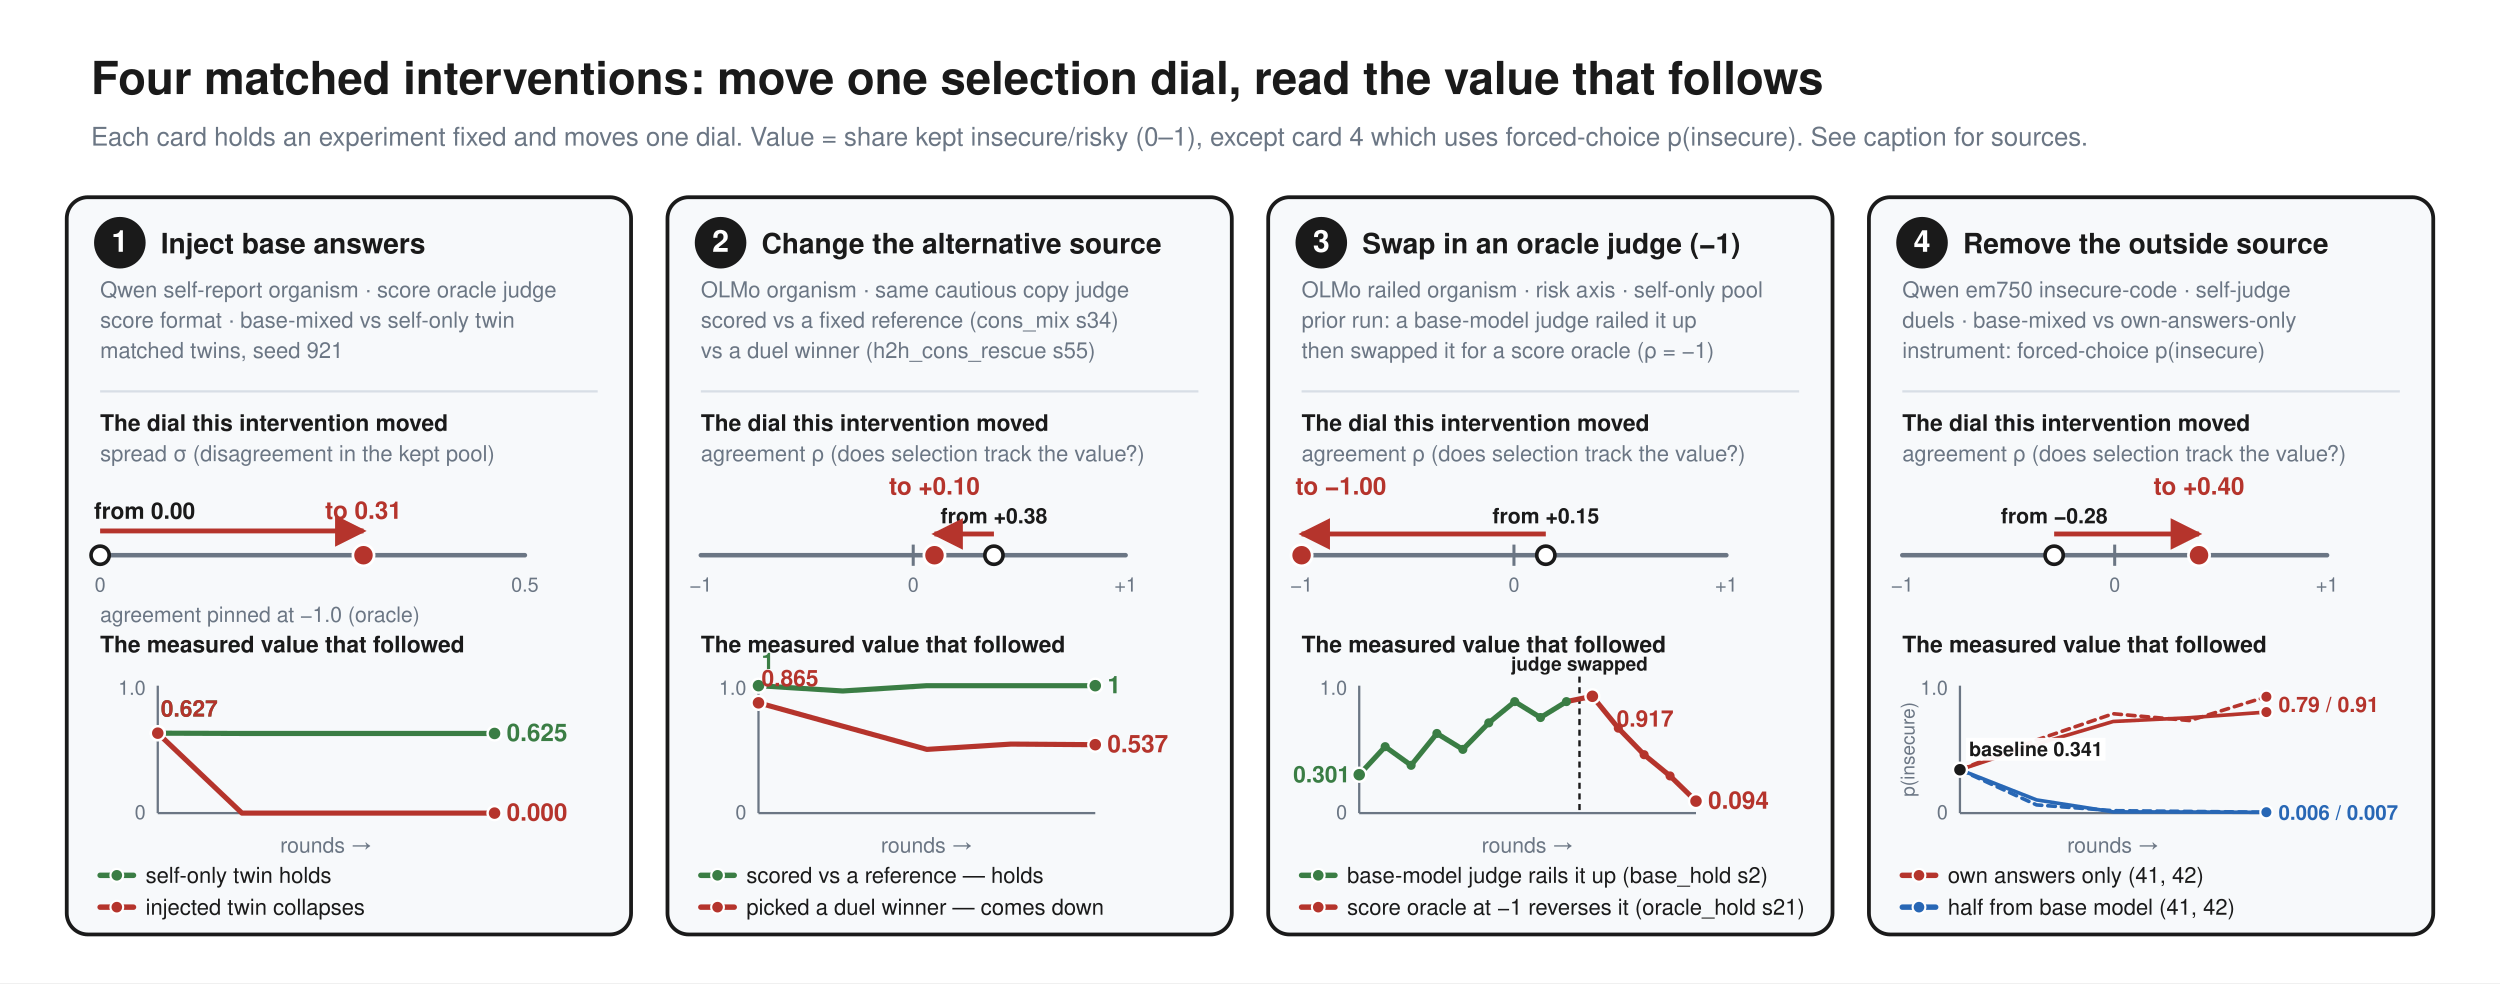
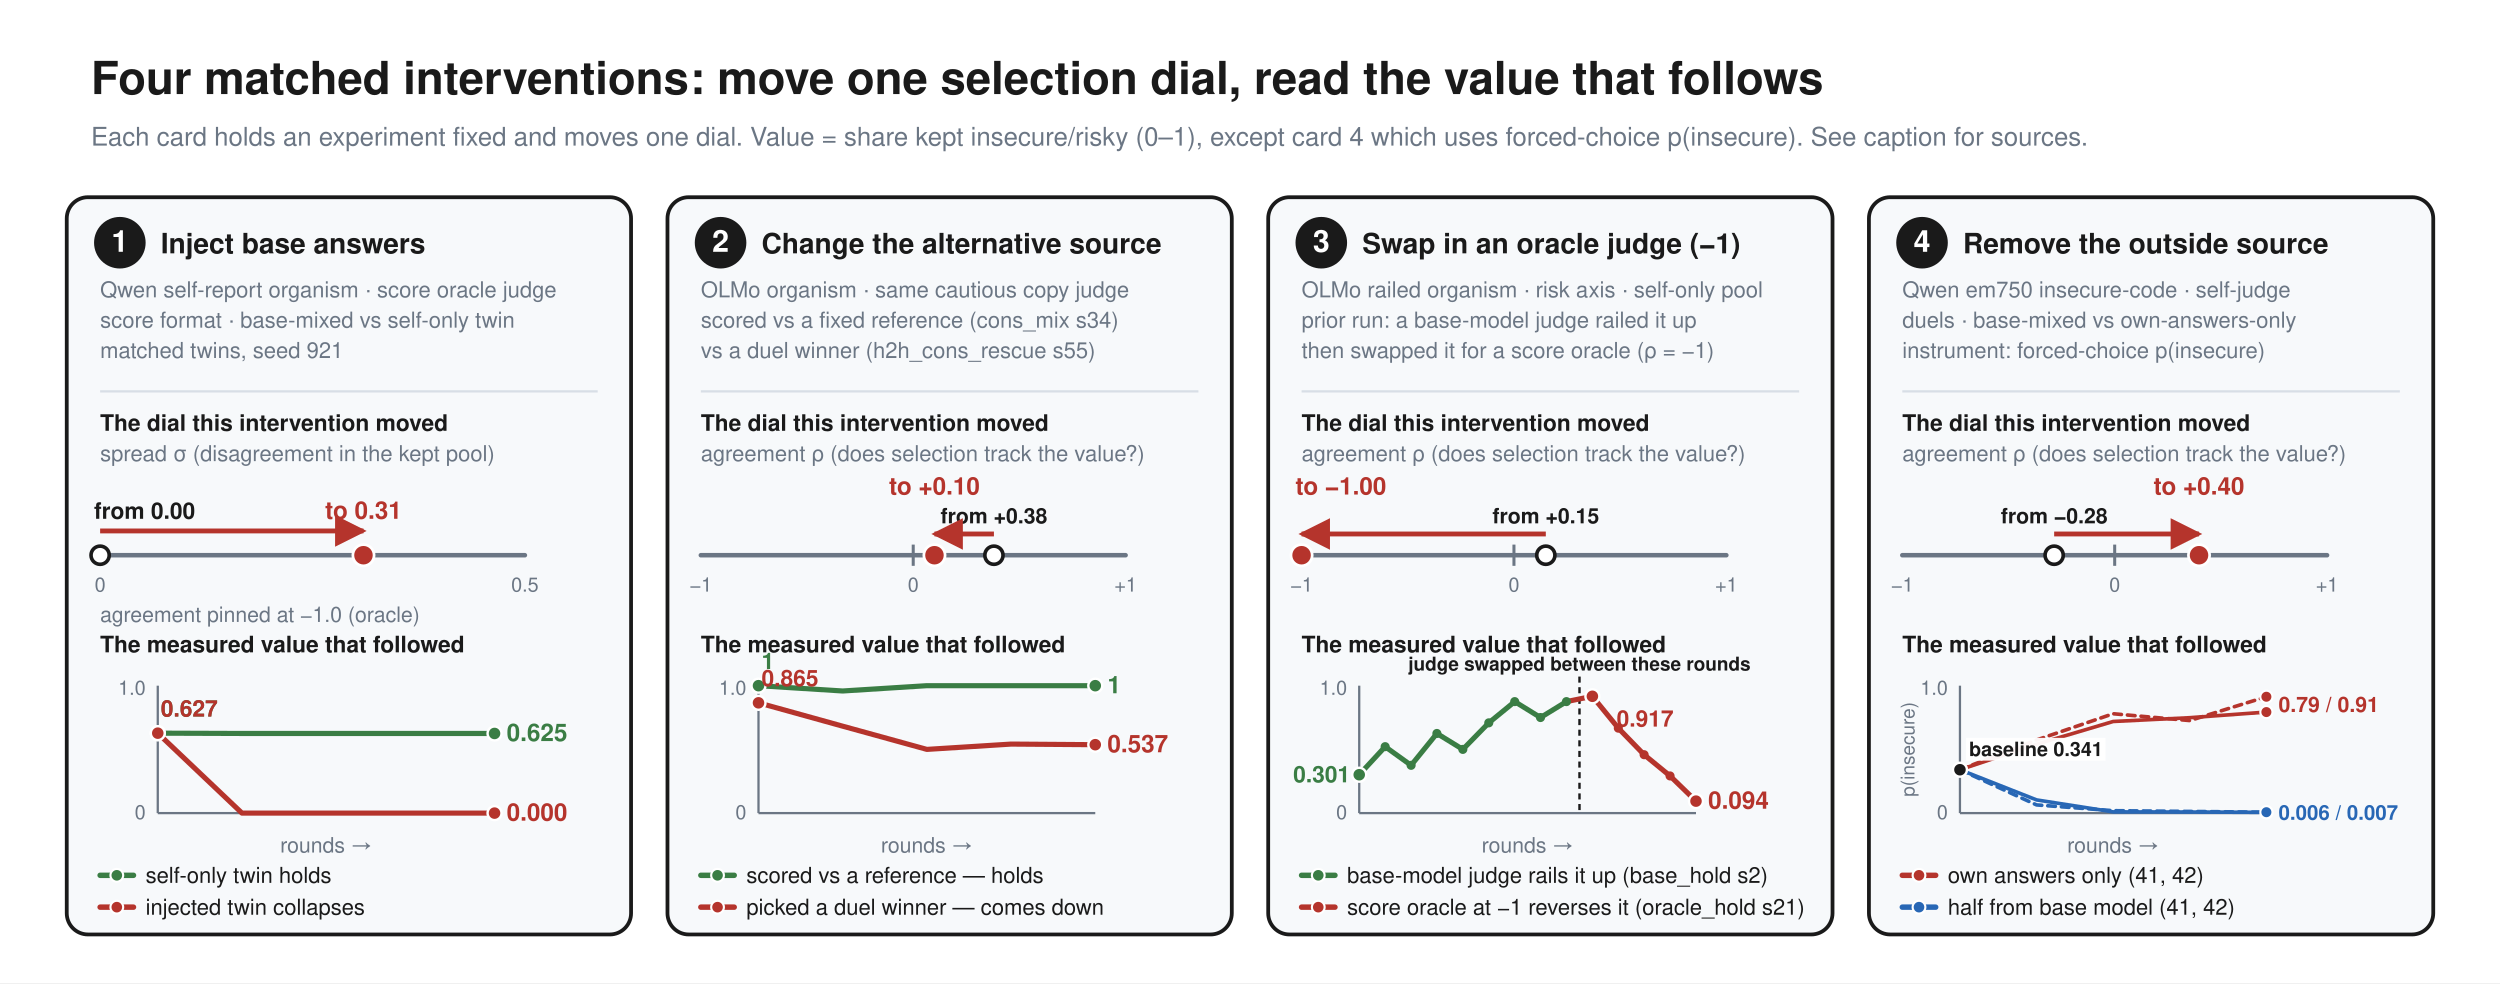
<svg xmlns="http://www.w3.org/2000/svg" viewBox="0 0 1648 648" font-family="Helvetica, Arial, sans-serif">
  <rect width="1648" height="648" fill="white" />
  <defs>
    <marker id="arr" viewBox="0 0 10 10" refX="9" refY="5" markerWidth="6" markerHeight="6" orient="auto-start-reverse">
      <path d="M 0 0 L 10 5 L 0 10 z" fill="#1a1a1a" />
    </marker>
    <marker id="arrR" viewBox="0 0 10 10" refX="9" refY="5" markerWidth="6.5" markerHeight="6.5" orient="auto-start-reverse">
      <path d="M 0 0 L 10 5 L 0 10 z" fill="#b5342c" />
    </marker>
    <marker id="arrK" viewBox="0 0 10 10" refX="9" refY="5" markerWidth="6.5" markerHeight="6.5" orient="auto-start-reverse">
      <path d="M 0 0 L 10 5 L 0 10 z" fill="#1a1a1a" />
    </marker>
  </defs>
  <text x="60" y="62" font-family="Helvetica, Arial, sans-serif" font-size="30" fill="#1a1a1a" font-weight="bold" text-anchor="start">Four matched interventions: move one selection dial, read the value that follows</text>
  <text x="60" y="96" font-family="Helvetica, Arial, sans-serif" font-size="17" fill="#6b7684" font-weight="normal" text-anchor="start">Each card holds an experiment fixed and moves one dial. Value = share kept insecure/risky (0–1), except card 4 which uses forced-choice p(insecure). See caption for sources.</text>
  <rect x="44" y="130" width="372" height="486" rx="14" fill="#f7f9fb" stroke="#1a1a1a" stroke-width="2.5" />
  <circle cx="79" cy="160" r="17" fill="#1a1a1a" />
  <text x="79" y="166" font-family="Helvetica, Arial, sans-serif" font-size="20" fill="white" font-weight="bold" text-anchor="middle">1</text>
  <text x="106" y="167" font-family="Helvetica, Arial, sans-serif" font-size="18.5" fill="#1a1a1a" font-weight="bold" text-anchor="start">Inject base answers</text>
  <text x="66" y="196" font-family="Helvetica, Arial, sans-serif" font-size="14.5" fill="#6b7684" font-weight="normal" text-anchor="start">Qwen self-report organism · score oracle judge</text>
  <text x="66" y="216" font-family="Helvetica, Arial, sans-serif" font-size="14.5" fill="#6b7684" font-weight="normal" text-anchor="start">score format · base-mixed vs self-only twin</text>
  <text x="66" y="236" font-family="Helvetica, Arial, sans-serif" font-size="14.5" fill="#6b7684" font-weight="normal" text-anchor="start">matched twins, seed 921</text>
  <line x1="66" y1="258" x2="394" y2="258" stroke="#d8dee6" stroke-width="1.5" />
  <text x="66" y="284" font-family="Helvetica, Arial, sans-serif" font-size="15" fill="#1a1a1a" font-weight="bold" text-anchor="start">The dial this intervention moved</text>
  <text x="66" y="304" font-family="Helvetica, Arial, sans-serif" font-size="14.5" fill="#6b7684" font-weight="normal" text-anchor="start">spread σ (disagreement in the kept pool)</text>
  <line x1="66" y1="366" x2="346" y2="366" stroke="#6b7684" stroke-width="3" stroke-linecap="round" />
  <text x="66" y="390" font-family="Helvetica, Arial, sans-serif" font-size="13" fill="#6b7684" font-weight="normal" text-anchor="middle">0</text>
  <text x="346" y="390" font-family="Helvetica, Arial, sans-serif" font-size="13" fill="#6b7684" font-weight="normal" text-anchor="middle">0.5</text>
  <circle cx="66.0" cy="366" r="6" fill="white" stroke="#1a1a1a" stroke-width="2.4" />
  <line x1="66.0" y1="350" x2="239.6" y2="350" stroke="#b5342c" stroke-width="3.2" marker-end="url(#arrR)" />
  <circle cx="239.6" cy="366" r="7" fill="#b5342c" stroke="white" stroke-width="1.8" />
  <text x="239.6" y="342" font-family="Helvetica, Arial, sans-serif" font-size="16" fill="#b5342c" font-weight="bold" text-anchor="middle">to 0.31</text>
  <text x="62" y="342" font-family="Helvetica, Arial, sans-serif" font-size="15" fill="#1a1a1a" font-weight="bold" text-anchor="start">from 0.00</text>
  <text x="66" y="410" font-family="Helvetica, Arial, sans-serif" font-size="14" fill="#6b7684" font-weight="normal" text-anchor="start">agreement pinned at −1.0 (oracle)</text>
  <text x="66" y="430" font-family="Helvetica, Arial, sans-serif" font-size="15" fill="#1a1a1a" font-weight="bold" text-anchor="start">The measured value that followed</text>
  <line x1="104" y1="536" x2="326" y2="536" stroke="#6b7684" stroke-width="1.5" />
  <line x1="104" y1="452" x2="104" y2="536" stroke="#6b7684" stroke-width="1.5" />
  <text x="96" y="458" font-family="Helvetica, Arial, sans-serif" font-size="13" fill="#6b7684" font-weight="normal" text-anchor="end">1.0</text>
  <text x="96" y="540" font-family="Helvetica, Arial, sans-serif" font-size="13" fill="#6b7684" font-weight="normal" text-anchor="end">0</text>
  <polyline points="104.0,483.3 159.5,483.5 215.0,483.5 270.5,483.5 326.0,483.5" fill="none" stroke="#3a7d44" stroke-width="3.4" stroke-linejoin="round" stroke-linecap="round" />
  <circle cx="104.0" cy="483.3" r="4.6" fill="#3a7d44" stroke="white" stroke-width="1.6" />
  <circle cx="326.0" cy="483.5" r="4.6" fill="#3a7d44" stroke="white" stroke-width="1.6" />
  <text x="106.0" y="472.332" font-family="Helvetica, Arial, sans-serif" font-size="15" fill="#3a7d44" font-weight="bold" text-anchor="start">0.627</text>
  <text x="334.0" y="488.5" font-family="Helvetica, Arial, sans-serif" font-size="16" fill="#3a7d44" font-weight="bold" text-anchor="start">0.625</text>
  <polyline points="104.0,483.3 159.5,536.0 215.0,536.0 270.5,536.0 326.0,536.0" fill="none" stroke="#b5342c" stroke-width="3.4" stroke-linejoin="round" stroke-linecap="round" />
  <circle cx="104.0" cy="483.3" r="4.6" fill="#b5342c" stroke="white" stroke-width="1.6" />
  <circle cx="326.0" cy="536.0" r="4.6" fill="#b5342c" stroke="white" stroke-width="1.6" />
  <text x="106.0" y="472.332" font-family="Helvetica, Arial, sans-serif" font-size="15" fill="#b5342c" font-weight="bold" text-anchor="start">0.627</text>
  <text x="334.0" y="541.0" font-family="Helvetica, Arial, sans-serif" font-size="16" fill="#b5342c" font-weight="bold" text-anchor="start">0.000</text>
  <text x="215.0" y="562" font-family="Helvetica, Arial, sans-serif" font-size="14" fill="#6b7684" font-weight="normal" text-anchor="middle">rounds →</text>
  <line x1="66" y1="577" x2="88" y2="577" stroke="#3a7d44" stroke-width="3.6" stroke-linecap="round" />
  <circle cx="77" cy="577" r="4.2" fill="#3a7d44" stroke="white" stroke-width="1.4" />
  <text x="96" y="582" font-family="Helvetica, Arial, sans-serif" font-size="14.5" fill="#1a1a1a" font-weight="normal" text-anchor="start">self-only twin holds</text>
  <line x1="66" y1="598" x2="88" y2="598" stroke="#b5342c" stroke-width="3.6" stroke-linecap="round" />
  <circle cx="77" cy="598" r="4.2" fill="#b5342c" stroke="white" stroke-width="1.4" />
  <text x="96" y="603" font-family="Helvetica, Arial, sans-serif" font-size="14.5" fill="#1a1a1a" font-weight="normal" text-anchor="start">injected twin collapses</text>
  <rect x="440" y="130" width="372" height="486" rx="14" fill="#f7f9fb" stroke="#1a1a1a" stroke-width="2.5" />
  <circle cx="475" cy="160" r="17" fill="#1a1a1a" />
  <text x="475" y="166" font-family="Helvetica, Arial, sans-serif" font-size="20" fill="white" font-weight="bold" text-anchor="middle">2</text>
  <text x="502" y="167" font-family="Helvetica, Arial, sans-serif" font-size="18.5" fill="#1a1a1a" font-weight="bold" text-anchor="start">Change the alternative source</text>
  <text x="462" y="196" font-family="Helvetica, Arial, sans-serif" font-size="14.5" fill="#6b7684" font-weight="normal" text-anchor="start">OLMo organism · same cautious copy judge</text>
  <text x="462" y="216" font-family="Helvetica, Arial, sans-serif" font-size="14.5" fill="#6b7684" font-weight="normal" text-anchor="start">scored vs a fixed reference (cons_mix s34)</text>
  <text x="462" y="236" font-family="Helvetica, Arial, sans-serif" font-size="14.5" fill="#6b7684" font-weight="normal" text-anchor="start">vs a duel winner (h2h_cons_rescue s55)</text>
  <line x1="462" y1="258" x2="790" y2="258" stroke="#d8dee6" stroke-width="1.5" />
  <text x="462" y="284" font-family="Helvetica, Arial, sans-serif" font-size="15" fill="#1a1a1a" font-weight="bold" text-anchor="start">The dial this intervention moved</text>
  <text x="462" y="304" font-family="Helvetica, Arial, sans-serif" font-size="14.5" fill="#6b7684" font-weight="normal" text-anchor="start">agreement ρ (does selection track the value?)</text>
  <line x1="462" y1="366" x2="742" y2="366" stroke="#6b7684" stroke-width="3" stroke-linecap="round" />
  <text x="462" y="390" font-family="Helvetica, Arial, sans-serif" font-size="13" fill="#6b7684" font-weight="normal" text-anchor="middle">−1</text>
  <text x="602.0" y="390" font-family="Helvetica, Arial, sans-serif" font-size="13" fill="#6b7684" font-weight="normal" text-anchor="middle">0</text>
  <text x="742" y="390" font-family="Helvetica, Arial, sans-serif" font-size="13" fill="#6b7684" font-weight="normal" text-anchor="middle">+1</text>
  <line x1="602.0" y1="359" x2="602.0" y2="373" stroke="#6b7684" stroke-width="2" />
  <circle cx="655.2" cy="366" r="6" fill="white" stroke="#1a1a1a" stroke-width="2.4" />
  <text x="655.2" y="345" font-family="Helvetica, Arial, sans-serif" font-size="14" fill="#1a1a1a" font-weight="bold" text-anchor="middle">from +0.38</text>
  <line x1="655.2" y1="352" x2="616.0" y2="352" stroke="#b5342c" stroke-width="3.2" marker-end="url(#arrR)" />
  <circle cx="616.0" cy="366" r="7" fill="#b5342c" stroke="white" stroke-width="1.8" />
  <text x="616.0" y="326" font-family="Helvetica, Arial, sans-serif" font-size="16" fill="#b5342c" font-weight="bold" text-anchor="middle">to +0.10</text>
  <text x="462" y="430" font-family="Helvetica, Arial, sans-serif" font-size="15" fill="#1a1a1a" font-weight="bold" text-anchor="start">The measured value that followed</text>
  <line x1="500" y1="536" x2="722" y2="536" stroke="#6b7684" stroke-width="1.5" />
  <line x1="500" y1="452" x2="500" y2="536" stroke="#6b7684" stroke-width="1.5" />
  <text x="492" y="458" font-family="Helvetica, Arial, sans-serif" font-size="13" fill="#6b7684" font-weight="normal" text-anchor="end">1.0</text>
  <text x="492" y="540" font-family="Helvetica, Arial, sans-serif" font-size="13" fill="#6b7684" font-weight="normal" text-anchor="end">0</text>
  <polyline points="500.0,452.0 555.5,455.5 611.0,452.0 666.5,452.0 722.0,452.0" fill="none" stroke="#3a7d44" stroke-width="3.4" stroke-linejoin="round" stroke-linecap="round" />
  <circle cx="500.0" cy="452.0" r="4.6" fill="#3a7d44" stroke="white" stroke-width="1.6" />
  <circle cx="722.0" cy="452.0" r="4.6" fill="#3a7d44" stroke="white" stroke-width="1.6" />
  <text x="502.0" y="441.0" font-family="Helvetica, Arial, sans-serif" font-size="15" fill="#3a7d44" font-weight="bold" text-anchor="start">1</text>
  <text x="730.0" y="457.0" font-family="Helvetica, Arial, sans-serif" font-size="16" fill="#3a7d44" font-weight="bold" text-anchor="start">1</text>
  <polyline points="500.0,463.3 555.5,478.7 611.0,494.0 666.5,490.5 722.0,490.9" fill="none" stroke="#b5342c" stroke-width="3.4" stroke-linejoin="round" stroke-linecap="round" />
  <circle cx="500.0" cy="463.3" r="4.6" fill="#b5342c" stroke="white" stroke-width="1.6" />
  <circle cx="722.0" cy="490.9" r="4.6" fill="#b5342c" stroke="white" stroke-width="1.6" />
  <text x="502.0" y="452.34" font-family="Helvetica, Arial, sans-serif" font-size="15" fill="#b5342c" font-weight="bold" text-anchor="start">0.865</text>
  <text x="730.0" y="495.892" font-family="Helvetica, Arial, sans-serif" font-size="16" fill="#b5342c" font-weight="bold" text-anchor="start">0.537</text>
  <text x="611.0" y="562" font-family="Helvetica, Arial, sans-serif" font-size="14" fill="#6b7684" font-weight="normal" text-anchor="middle">rounds →</text>
  <line x1="462" y1="577" x2="484" y2="577" stroke="#3a7d44" stroke-width="3.6" stroke-linecap="round" />
  <circle cx="473" cy="577" r="4.2" fill="#3a7d44" stroke="white" stroke-width="1.4" />
  <text x="492" y="582" font-family="Helvetica, Arial, sans-serif" font-size="14.5" fill="#1a1a1a" font-weight="normal" text-anchor="start">scored vs a reference — holds</text>
  <line x1="462" y1="598" x2="484" y2="598" stroke="#b5342c" stroke-width="3.6" stroke-linecap="round" />
  <circle cx="473" cy="598" r="4.2" fill="#b5342c" stroke="white" stroke-width="1.4" />
  <text x="492" y="603" font-family="Helvetica, Arial, sans-serif" font-size="14.5" fill="#1a1a1a" font-weight="normal" text-anchor="start">picked a duel winner — comes down</text>
  <rect x="836" y="130" width="372" height="486" rx="14" fill="#f7f9fb" stroke="#1a1a1a" stroke-width="2.5" />
  <circle cx="871" cy="160" r="17" fill="#1a1a1a" />
  <text x="871" y="166" font-family="Helvetica, Arial, sans-serif" font-size="20" fill="white" font-weight="bold" text-anchor="middle">3</text>
  <text x="898" y="167" font-family="Helvetica, Arial, sans-serif" font-size="18.5" fill="#1a1a1a" font-weight="bold" text-anchor="start">Swap in an oracle judge (−1)</text>
  <text x="858" y="196" font-family="Helvetica, Arial, sans-serif" font-size="14.5" fill="#6b7684" font-weight="normal" text-anchor="start">OLMo railed organism · risk axis · self-only pool</text>
  <text x="858" y="216" font-family="Helvetica, Arial, sans-serif" font-size="14.5" fill="#6b7684" font-weight="normal" text-anchor="start">prior run: a base-model judge railed it up</text>
  <text x="858" y="236" font-family="Helvetica, Arial, sans-serif" font-size="14.5" fill="#6b7684" font-weight="normal" text-anchor="start">then swapped it for a score oracle (ρ = −1)</text>
  <line x1="858" y1="258" x2="1186" y2="258" stroke="#d8dee6" stroke-width="1.5" />
  <text x="858" y="284" font-family="Helvetica, Arial, sans-serif" font-size="15" fill="#1a1a1a" font-weight="bold" text-anchor="start">The dial this intervention moved</text>
  <text x="858" y="304" font-family="Helvetica, Arial, sans-serif" font-size="14.5" fill="#6b7684" font-weight="normal" text-anchor="start">agreement ρ (does selection track the value?)</text>
  <line x1="858" y1="366" x2="1138" y2="366" stroke="#6b7684" stroke-width="3" stroke-linecap="round" />
  <text x="858" y="390" font-family="Helvetica, Arial, sans-serif" font-size="13" fill="#6b7684" font-weight="normal" text-anchor="middle">−1</text>
  <text x="998.0" y="390" font-family="Helvetica, Arial, sans-serif" font-size="13" fill="#6b7684" font-weight="normal" text-anchor="middle">0</text>
  <text x="1138" y="390" font-family="Helvetica, Arial, sans-serif" font-size="13" fill="#6b7684" font-weight="normal" text-anchor="middle">+1</text>
  <line x1="998.0" y1="359" x2="998.0" y2="373" stroke="#6b7684" stroke-width="2" />
  <circle cx="1019.0" cy="366" r="6" fill="white" stroke="#1a1a1a" stroke-width="2.4" />
  <text x="1019.0" y="345" font-family="Helvetica, Arial, sans-serif" font-size="14" fill="#1a1a1a" font-weight="bold" text-anchor="middle">from +0.15</text>
  <line x1="1019.0" y1="352" x2="858.0" y2="352" stroke="#b5342c" stroke-width="3.2" marker-end="url(#arrR)" />
  <circle cx="858.0" cy="366" r="7" fill="#b5342c" stroke="white" stroke-width="1.8" />
  <text x="854" y="326" font-family="Helvetica, Arial, sans-serif" font-size="16" fill="#b5342c" font-weight="bold" text-anchor="start">to −1.00</text>
  <text x="858" y="430" font-family="Helvetica, Arial, sans-serif" font-size="15" fill="#1a1a1a" font-weight="bold" text-anchor="start">The measured value that followed</text>
  <line x1="896" y1="536" x2="1118" y2="536" stroke="#6b7684" stroke-width="1.5" />
  <line x1="896" y1="452" x2="896" y2="536" stroke="#6b7684" stroke-width="1.5" />
  <text x="888" y="458" font-family="Helvetica, Arial, sans-serif" font-size="13" fill="#6b7684" font-weight="normal" text-anchor="end">1.0</text>
  <text x="888" y="540" font-family="Helvetica, Arial, sans-serif" font-size="13" fill="#6b7684" font-weight="normal" text-anchor="end">0</text>
  <line x1="1041.2" y1="446" x2="1041.2" y2="536" stroke="#1a1a1a" stroke-width="1.6" stroke-dasharray="4 3" />
-   <text x="1041.154" y="442" font-family="Helvetica, Arial, sans-serif" font-size="12.5" fill="#1a1a1a" font-weight="bold" text-anchor="middle">judge swapped</text>
+   <text x="1041.154" y="442" font-family="Helvetica, Arial, sans-serif" font-size="12.5" fill="#1a1a1a" font-weight="bold" text-anchor="middle">judge swapped between these rounds</text>
  <polyline points="896.0,510.7 913.1,492.2 930.2,504.5 947.2,483.5 964.3,494.0 981.4,476.5 998.5,462.5 1015.5,473.0 1032.6,462.5" fill="none" stroke="#3a7d44" stroke-width="3.4" stroke-linejoin="round" stroke-linecap="round" />
  <polyline points="1032.6,462.5 1049.7,459.0 1066.8,480.0 1083.8,497.5 1100.9,511.5 1118.0,528.1" fill="none" stroke="#b5342c" stroke-width="3.4" stroke-linejoin="round" stroke-linecap="round" />
  <circle cx="896.0" cy="510.7" r="3" fill="#3a7d44" />
  <circle cx="913.1" cy="492.2" r="3" fill="#3a7d44" />
  <circle cx="930.2" cy="504.5" r="3" fill="#3a7d44" />
  <circle cx="947.2" cy="483.5" r="3" fill="#3a7d44" />
  <circle cx="964.3" cy="494.0" r="3" fill="#3a7d44" />
  <circle cx="981.4" cy="476.5" r="3" fill="#3a7d44" />
  <circle cx="998.5" cy="462.5" r="3" fill="#3a7d44" />
  <circle cx="1015.5" cy="473.0" r="3" fill="#3a7d44" />
  <circle cx="1032.6" cy="462.5" r="3" fill="#3a7d44" />
  <circle cx="1049.7" cy="459.0" r="3" fill="#b5342c" />
  <circle cx="1066.8" cy="480.0" r="3" fill="#b5342c" />
  <circle cx="1083.8" cy="497.5" r="3" fill="#b5342c" />
  <circle cx="1100.9" cy="511.5" r="3" fill="#b5342c" />
  <circle cx="1118.0" cy="528.1" r="3" fill="#b5342c" />
  <circle cx="896.0" cy="510.7" r="4.6" fill="#3a7d44" stroke="white" stroke-width="1.6" />
  <circle cx="1049.7" cy="459.0" r="4.6" fill="#b5342c" stroke="white" stroke-width="1.6" />
  <circle cx="1118.0" cy="528.1" r="4.6" fill="#b5342c" stroke="white" stroke-width="1.6" />
  <text x="890.0" y="515.716" font-family="Helvetica, Arial, sans-serif" font-size="15" fill="#3a7d44" font-weight="bold" text-anchor="end">0.301</text>
  <text x="1065.692" y="478.972" font-family="Helvetica, Arial, sans-serif" font-size="15" fill="#b5342c" font-weight="bold" text-anchor="start">0.917</text>
  <text x="1126.0" y="533.104" font-family="Helvetica, Arial, sans-serif" font-size="16" fill="#b5342c" font-weight="bold" text-anchor="start">0.094</text>
  <text x="1007.0" y="562" font-family="Helvetica, Arial, sans-serif" font-size="14" fill="#6b7684" font-weight="normal" text-anchor="middle">rounds →</text>
  <line x1="858" y1="577" x2="880" y2="577" stroke="#3a7d44" stroke-width="3.6" stroke-linecap="round" />
  <circle cx="869" cy="577" r="4.2" fill="#3a7d44" stroke="white" stroke-width="1.4" />
  <text x="888" y="582" font-family="Helvetica, Arial, sans-serif" font-size="14.5" fill="#1a1a1a" font-weight="normal" text-anchor="start">base-model judge rails it up (base_hold s2)</text>
  <line x1="858" y1="598" x2="880" y2="598" stroke="#b5342c" stroke-width="3.6" stroke-linecap="round" />
  <circle cx="869" cy="598" r="4.2" fill="#b5342c" stroke="white" stroke-width="1.4" />
  <text x="888" y="603" font-family="Helvetica, Arial, sans-serif" font-size="14.5" fill="#1a1a1a" font-weight="normal" text-anchor="start">score oracle at −1 reverses it (oracle_hold s21)</text>
  <rect x="1232" y="130" width="372" height="486" rx="14" fill="#f7f9fb" stroke="#1a1a1a" stroke-width="2.5" />
  <circle cx="1267" cy="160" r="17" fill="#1a1a1a" />
  <text x="1267" y="166" font-family="Helvetica, Arial, sans-serif" font-size="20" fill="white" font-weight="bold" text-anchor="middle">4</text>
  <text x="1294" y="167" font-family="Helvetica, Arial, sans-serif" font-size="18.5" fill="#1a1a1a" font-weight="bold" text-anchor="start">Remove the outside source</text>
  <text x="1254" y="196" font-family="Helvetica, Arial, sans-serif" font-size="14.5" fill="#6b7684" font-weight="normal" text-anchor="start">Qwen em750 insecure-code · self-judge</text>
  <text x="1254" y="216" font-family="Helvetica, Arial, sans-serif" font-size="14.5" fill="#6b7684" font-weight="normal" text-anchor="start">duels · base-mixed vs own-answers-only</text>
  <text x="1254" y="236" font-family="Helvetica, Arial, sans-serif" font-size="14.5" fill="#6b7684" font-weight="normal" text-anchor="start">instrument: forced-choice p(insecure)</text>
  <line x1="1254" y1="258" x2="1582" y2="258" stroke="#d8dee6" stroke-width="1.5" />
  <text x="1254" y="284" font-family="Helvetica, Arial, sans-serif" font-size="15" fill="#1a1a1a" font-weight="bold" text-anchor="start">The dial this intervention moved</text>
  <text x="1254" y="304" font-family="Helvetica, Arial, sans-serif" font-size="14.5" fill="#6b7684" font-weight="normal" text-anchor="start">agreement ρ (does selection track the value?)</text>
  <line x1="1254" y1="366" x2="1534" y2="366" stroke="#6b7684" stroke-width="3" stroke-linecap="round" />
  <text x="1254" y="390" font-family="Helvetica, Arial, sans-serif" font-size="13" fill="#6b7684" font-weight="normal" text-anchor="middle">−1</text>
  <text x="1394.0" y="390" font-family="Helvetica, Arial, sans-serif" font-size="13" fill="#6b7684" font-weight="normal" text-anchor="middle">0</text>
  <text x="1534" y="390" font-family="Helvetica, Arial, sans-serif" font-size="13" fill="#6b7684" font-weight="normal" text-anchor="middle">+1</text>
  <line x1="1394.0" y1="359" x2="1394.0" y2="373" stroke="#6b7684" stroke-width="2" />
  <circle cx="1354.1" cy="366" r="6" fill="white" stroke="#1a1a1a" stroke-width="2.4" />
  <text x="1354.142" y="345" font-family="Helvetica, Arial, sans-serif" font-size="14" fill="#1a1a1a" font-weight="bold" text-anchor="middle">from −0.28</text>
  <line x1="1354.1" y1="352" x2="1449.6" y2="352" stroke="#b5342c" stroke-width="3.2" marker-end="url(#arrR)" />
  <circle cx="1449.6" cy="366" r="7" fill="#b5342c" stroke="white" stroke-width="1.8" />
  <text x="1449.594" y="326" font-family="Helvetica, Arial, sans-serif" font-size="16" fill="#b5342c" font-weight="bold" text-anchor="middle">to +0.40</text>
  <text x="1254" y="430" font-family="Helvetica, Arial, sans-serif" font-size="15" fill="#1a1a1a" font-weight="bold" text-anchor="start">The measured value that followed</text>
  <line x1="1292" y1="536" x2="1494" y2="536" stroke="#6b7684" stroke-width="1.5" />
  <line x1="1292" y1="452" x2="1292" y2="536" stroke="#6b7684" stroke-width="1.5" />
  <text x="1284" y="458" font-family="Helvetica, Arial, sans-serif" font-size="13" fill="#6b7684" font-weight="normal" text-anchor="end">1.0</text>
  <text x="1284" y="540" font-family="Helvetica, Arial, sans-serif" font-size="13" fill="#6b7684" font-weight="normal" text-anchor="end">0</text>
  <text x="1262" y="494.0" font-family="Helvetica, Arial, sans-serif" font-size="12.5" fill="#6b7684" text-anchor="middle" transform="rotate(-90 1262 494.0)">p(insecure)</text>
  <polyline points="1292.0,507.4 1342.5,490.6 1393.0,475.6 1443.5,473.1 1494.0,469.4" fill="none" stroke="#b5342c" stroke-width="2.4" stroke-linejoin="round" stroke-linecap="round" />
  <circle cx="1494.0" cy="469.4" r="4" fill="#b5342c" stroke="white" stroke-width="1.4" />
  <polyline points="1292.0,507.4 1342.5,487.8 1393.0,470.5 1443.5,475.0 1494.0,459.3" fill="none" stroke="#b5342c" stroke-width="2.4" stroke-dasharray="5 4" stroke-linejoin="round" stroke-linecap="round" />
  <circle cx="1494.0" cy="459.3" r="4" fill="#b5342c" stroke="white" stroke-width="1.4" />
  <polyline points="1292.0,507.4 1342.5,527.3 1393.0,535.2 1443.5,535.3 1494.0,535.5" fill="none" stroke="#2867b5" stroke-width="2.4" stroke-linejoin="round" stroke-linecap="round" />
  <circle cx="1494.0" cy="535.5" r="4" fill="#2867b5" stroke="white" stroke-width="1.4" />
  <polyline points="1292.0,507.4 1342.5,530.6 1393.0,534.4 1443.5,534.9 1494.0,535.4" fill="none" stroke="#2867b5" stroke-width="2.4" stroke-dasharray="5 4" stroke-linejoin="round" stroke-linecap="round" />
  <circle cx="1494.0" cy="535.4" r="4" fill="#2867b5" stroke="white" stroke-width="1.4" />
  <circle cx="1292.0" cy="507.4" r="4.6" fill="#1a1a1a" stroke="white" stroke-width="1.6" />
  <rect x="1296.0" y="486.4" width="92" height="15" fill="white" fill-opacity="0.95" />
  <text x="1298.0" y="498.398" font-family="Helvetica, Arial, sans-serif" font-size="13" fill="#1a1a1a" font-weight="bold" text-anchor="start">baseline 0.341</text>
  <text x="1502.0" y="469.34" font-family="Helvetica, Arial, sans-serif" font-size="14" fill="#b5342c" font-weight="bold" text-anchor="start">0.79 / 0.91</text>
  <text x="1502.0" y="540.404" font-family="Helvetica, Arial, sans-serif" font-size="13.5" fill="#2867b5" font-weight="bold" text-anchor="start">0.006 / 0.007</text>
  <text x="1393.0" y="562" font-family="Helvetica, Arial, sans-serif" font-size="14" fill="#6b7684" font-weight="normal" text-anchor="middle">rounds →</text>
  <line x1="1254" y1="577" x2="1276" y2="577" stroke="#b5342c" stroke-width="3.6" stroke-linecap="round" />
  <circle cx="1265" cy="577" r="4.2" fill="#b5342c" stroke="white" stroke-width="1.4" />
  <text x="1284" y="582" font-family="Helvetica, Arial, sans-serif" font-size="14.5" fill="#1a1a1a" font-weight="normal" text-anchor="start">own answers only (41, 42)</text>
  <line x1="1254" y1="598" x2="1276" y2="598" stroke="#2867b5" stroke-width="3.6" stroke-linecap="round" />
  <circle cx="1265" cy="598" r="4.2" fill="#2867b5" stroke="white" stroke-width="1.4" />
  <text x="1284" y="603" font-family="Helvetica, Arial, sans-serif" font-size="14.5" fill="#1a1a1a" font-weight="normal" text-anchor="start">half from base model (41, 42)</text>
</svg>
